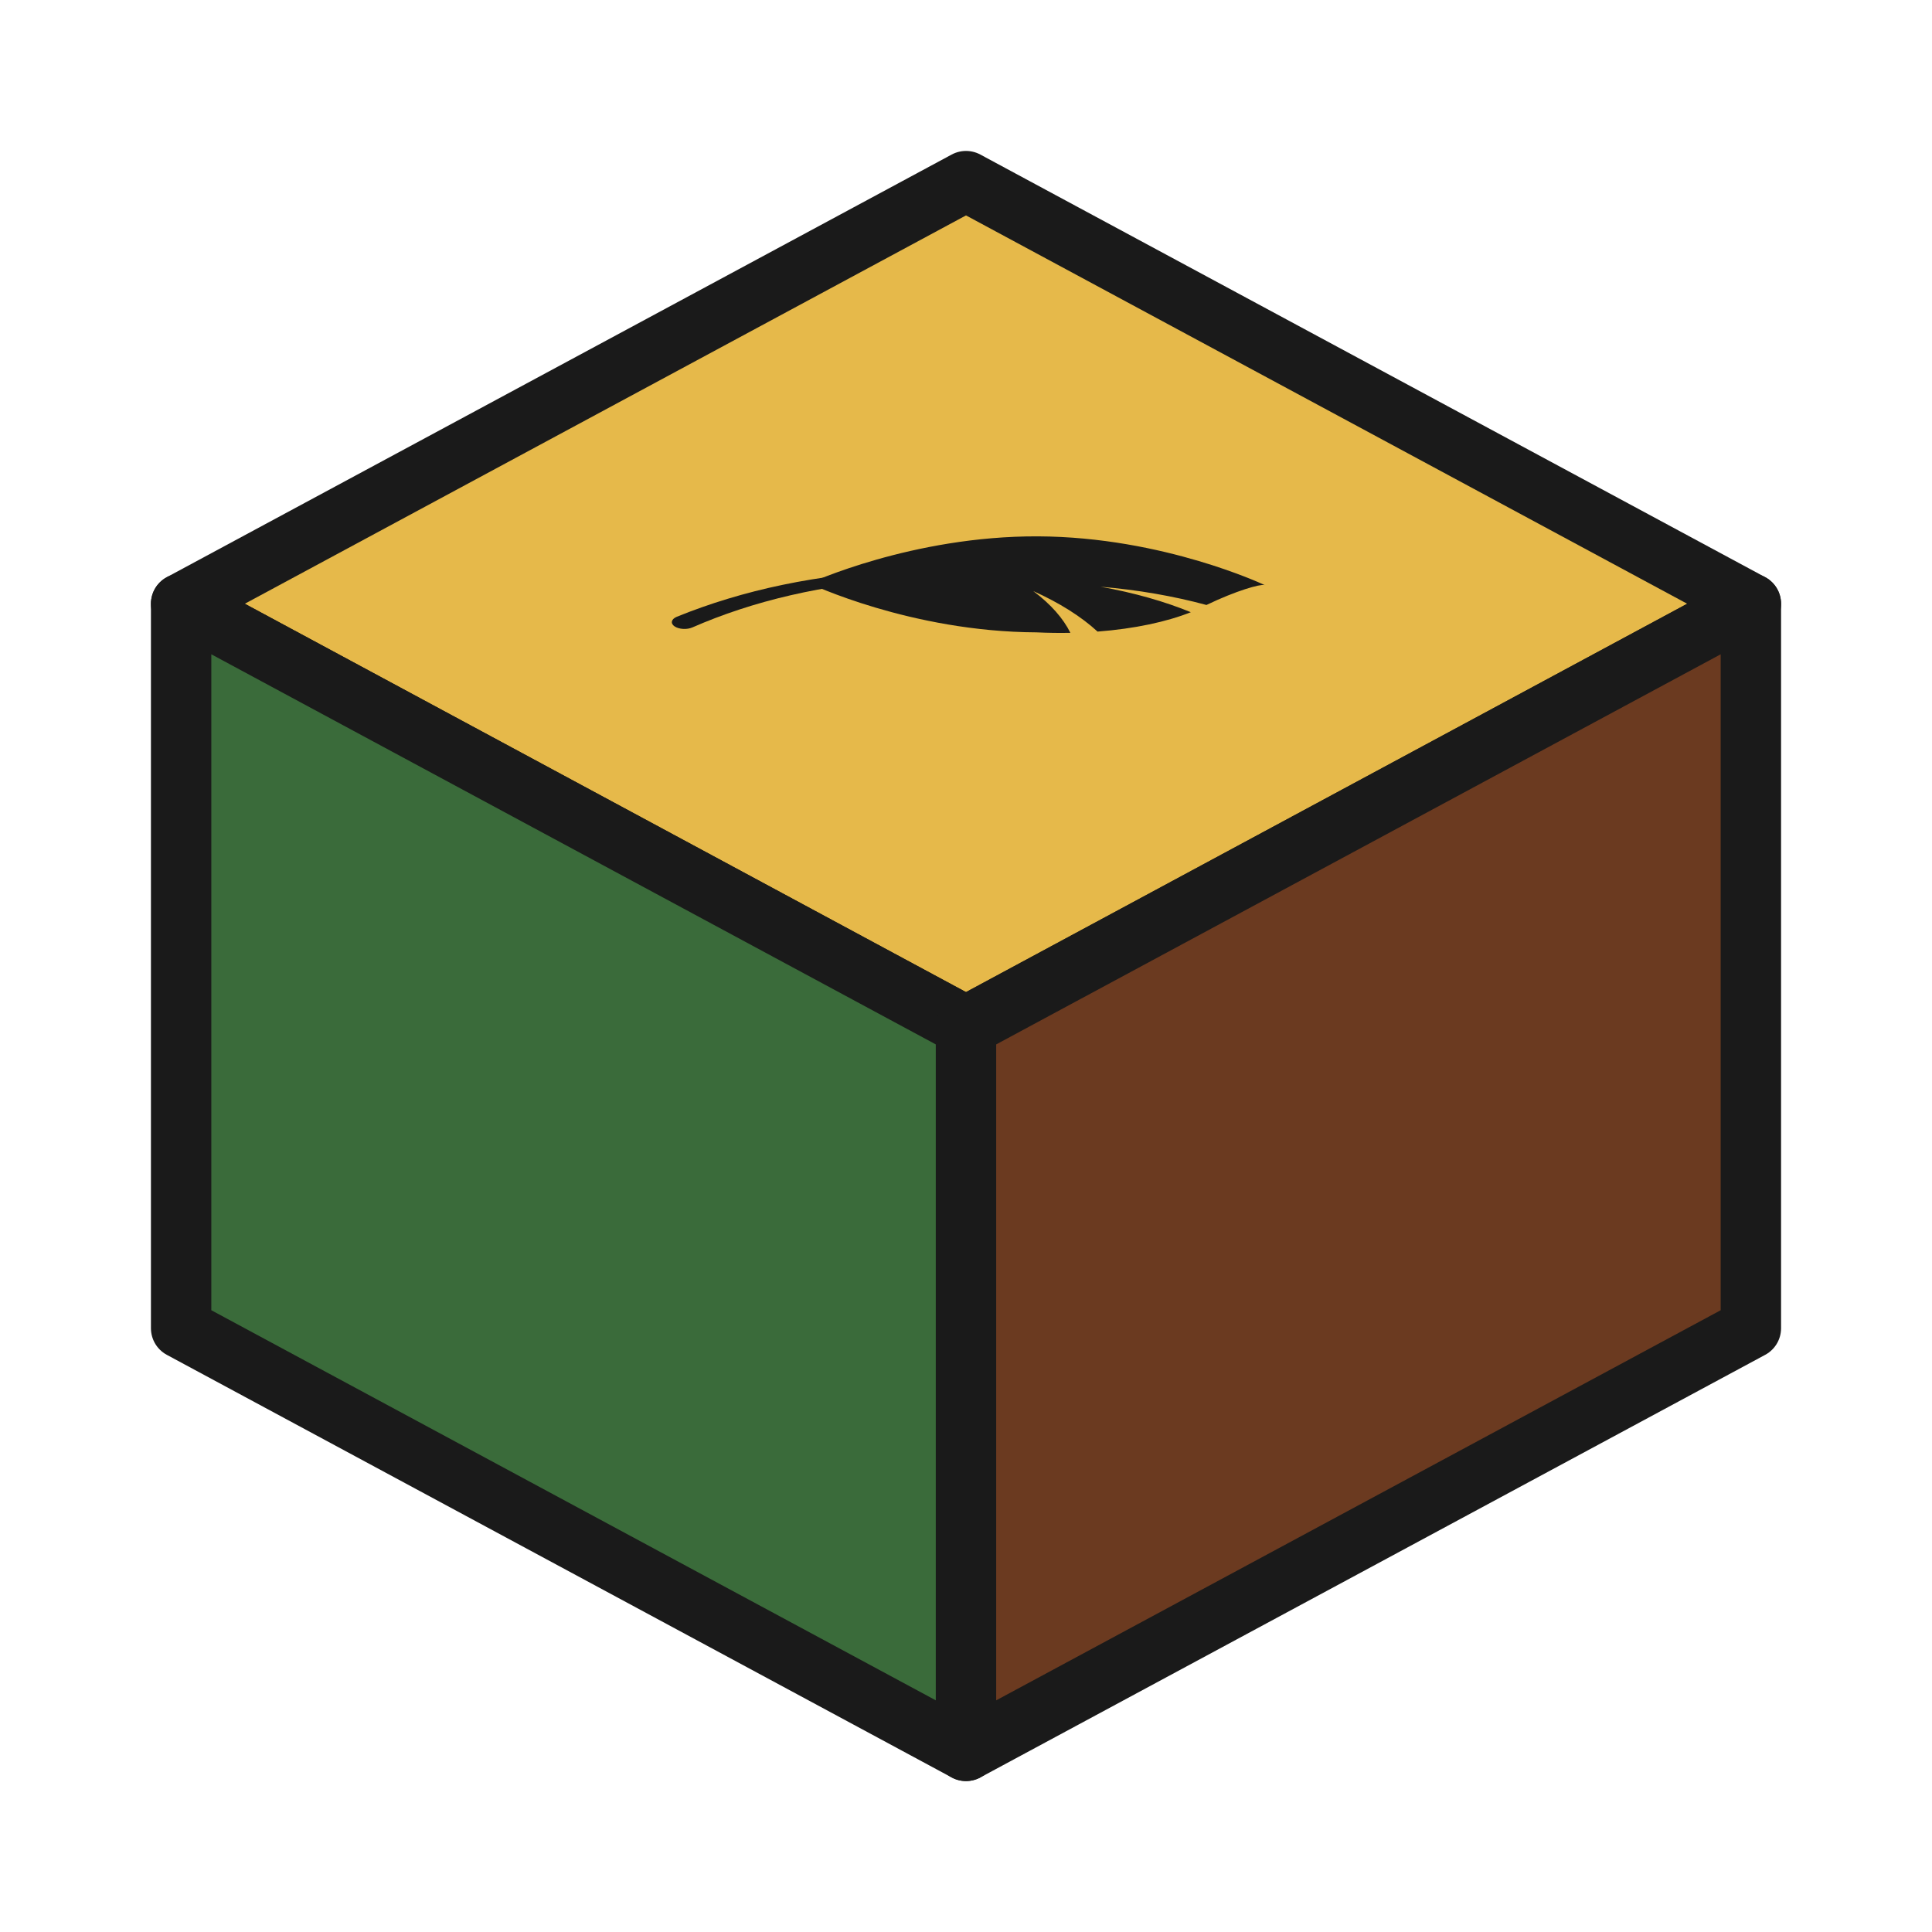
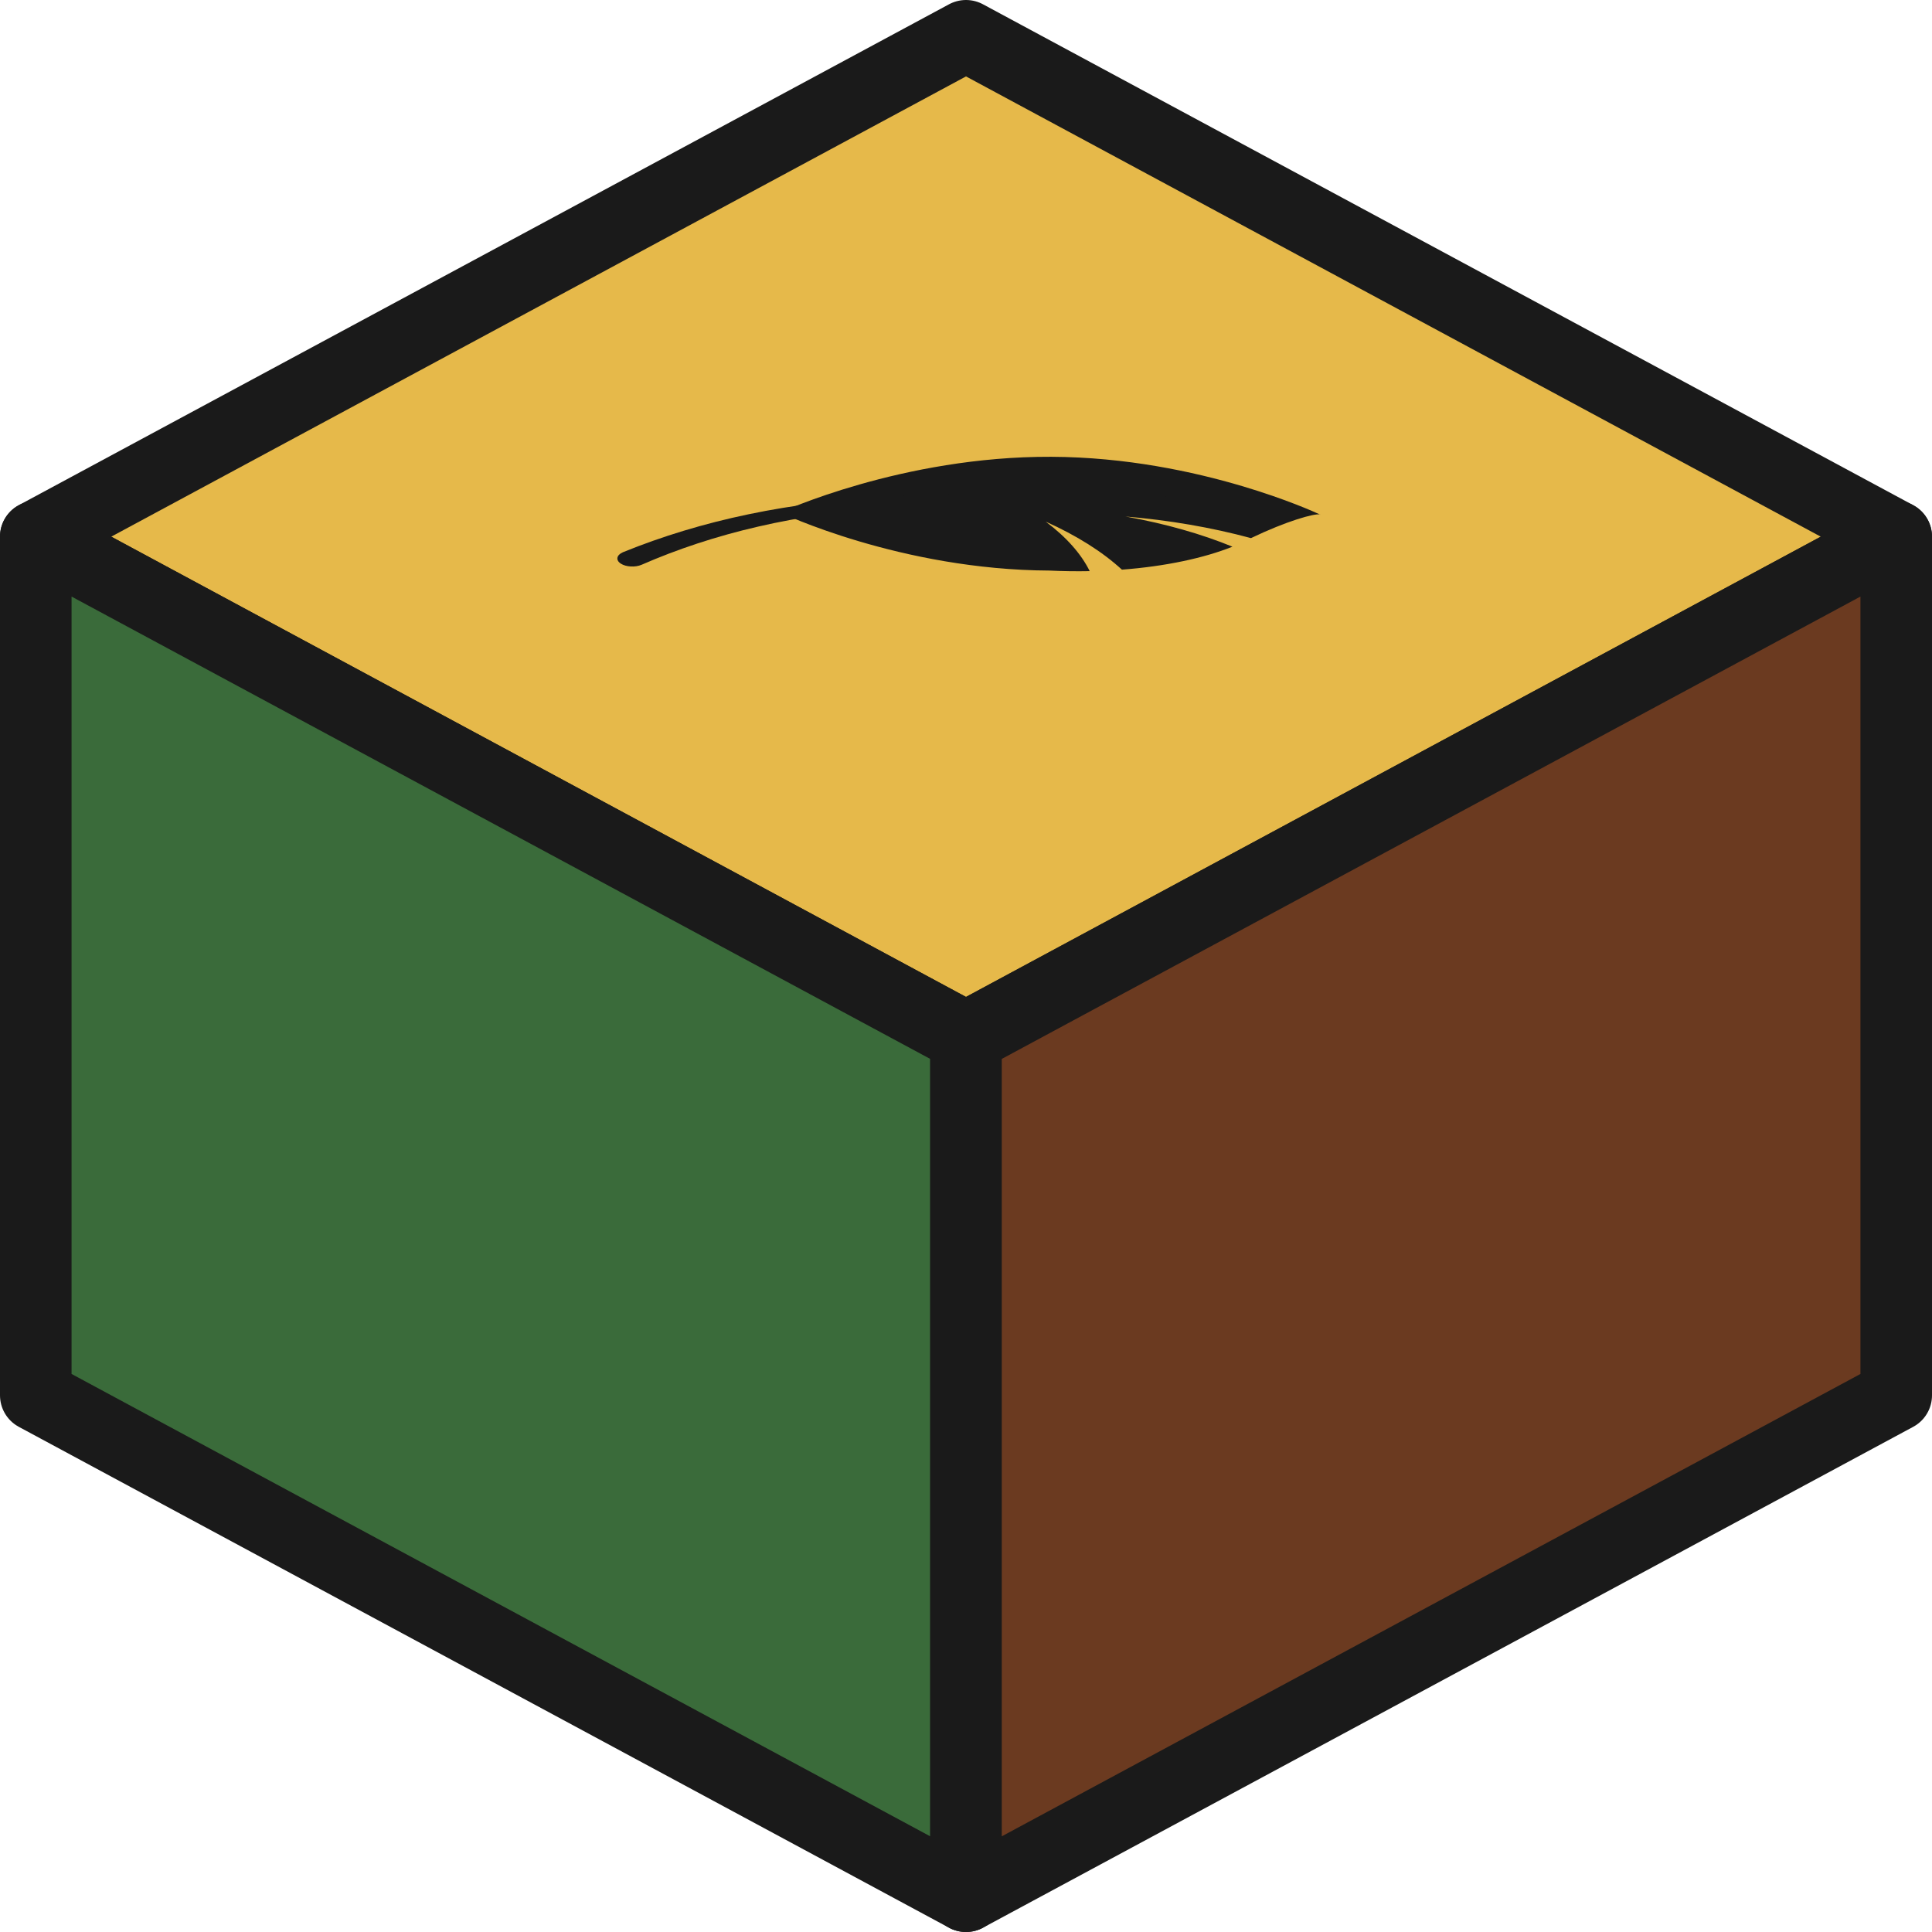
- <svg xmlns="http://www.w3.org/2000/svg" viewBox="0 0 64 64">
+ <svg xmlns="http://www.w3.org/2000/svg" viewBox="5 5 54 54">
  <g stroke="#1a1a1a" stroke-width="2" stroke-linejoin="round" stroke-linecap="round">
    <path d="M32 6 L58 20 L32 34 L6 20 Z" fill="#e6b94a" />
    <path d="M6 20 L32 34 L32 58 L6 44 Z" fill="#3a6b3a" />
    <path d="M58 20 L32 34 L32 58 L58 44 Z" fill="#6b3a20" />
  </g>
  <g transform="matrix(0.13 0.07 -0.13 0.07 32 13)" fill="#1a1a1a">
    <path d="M83.606 7.524l.179-.013a.226.226 0 0 0-.179.013z" />
    <path d="M55.573 38.43c6.065-.553 12.097-.086 17.774 1.395 4.067-5.406 6.519-11.19 7.297-16.469-5.76.775-11.725 2.577-17.515 5.471a64.538 64.538 0 0 1 17.797-9.173c.406-7.201 1.849-11.764 2.68-12.13-1.017.076-6.69.574-14.033 2.702-8.117 2.352-18.256 6.693-26.345 14.651S30.633 42.9 28.149 50.978s-2.946 14.166-2.946 14.166 6.095-.362 14.212-2.714 18.257-6.693 26.345-14.651a48.941 48.941 0 0 0 4.423-4.195c-4.299-2.491-9.223-4.273-14.61-5.154z" />
    <path d="M16.238 89.912c1.01-7.24 2.97-14.373 5.936-21.052 2.945-6.685 6.907-12.895 11.468-18.48 9.048-11.223 19.616-20.945 30.324-30.34a.742.742 0 0 1 .998 1.098c-10.35 9.752-20.487 19.788-28.945 31.087-4.248 5.602-7.793 11.647-10.369 18.101-2.588 6.442-4.197 13.241-4.911 20.139a2.267 2.267 0 1 1-4.511-.467l.01-.086z" />
  </g>
</svg>
